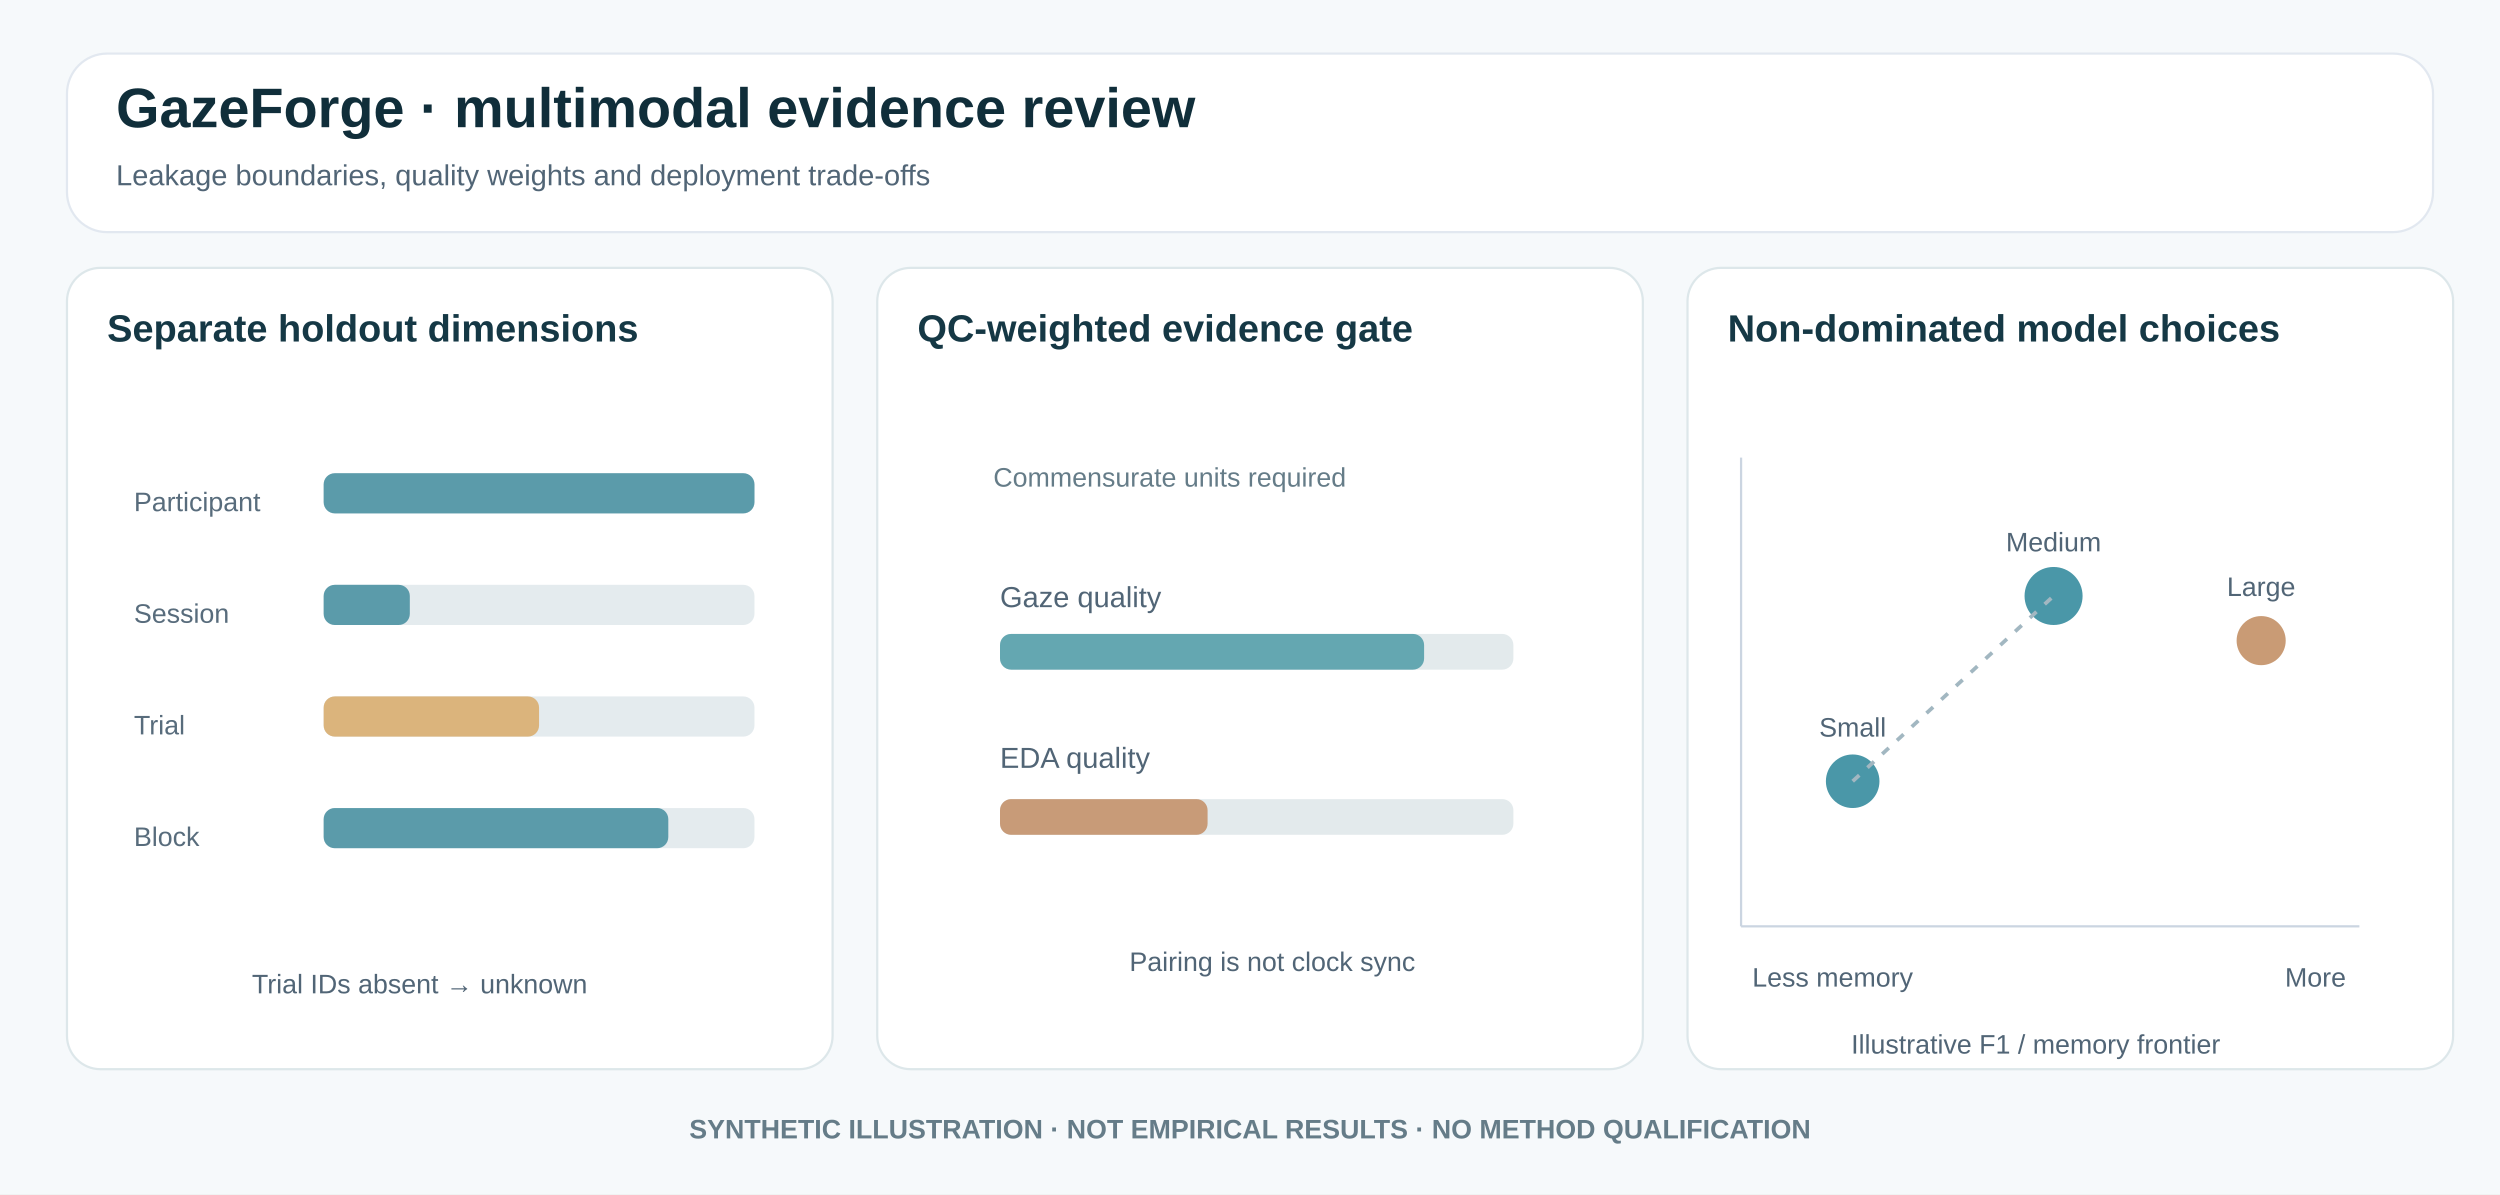
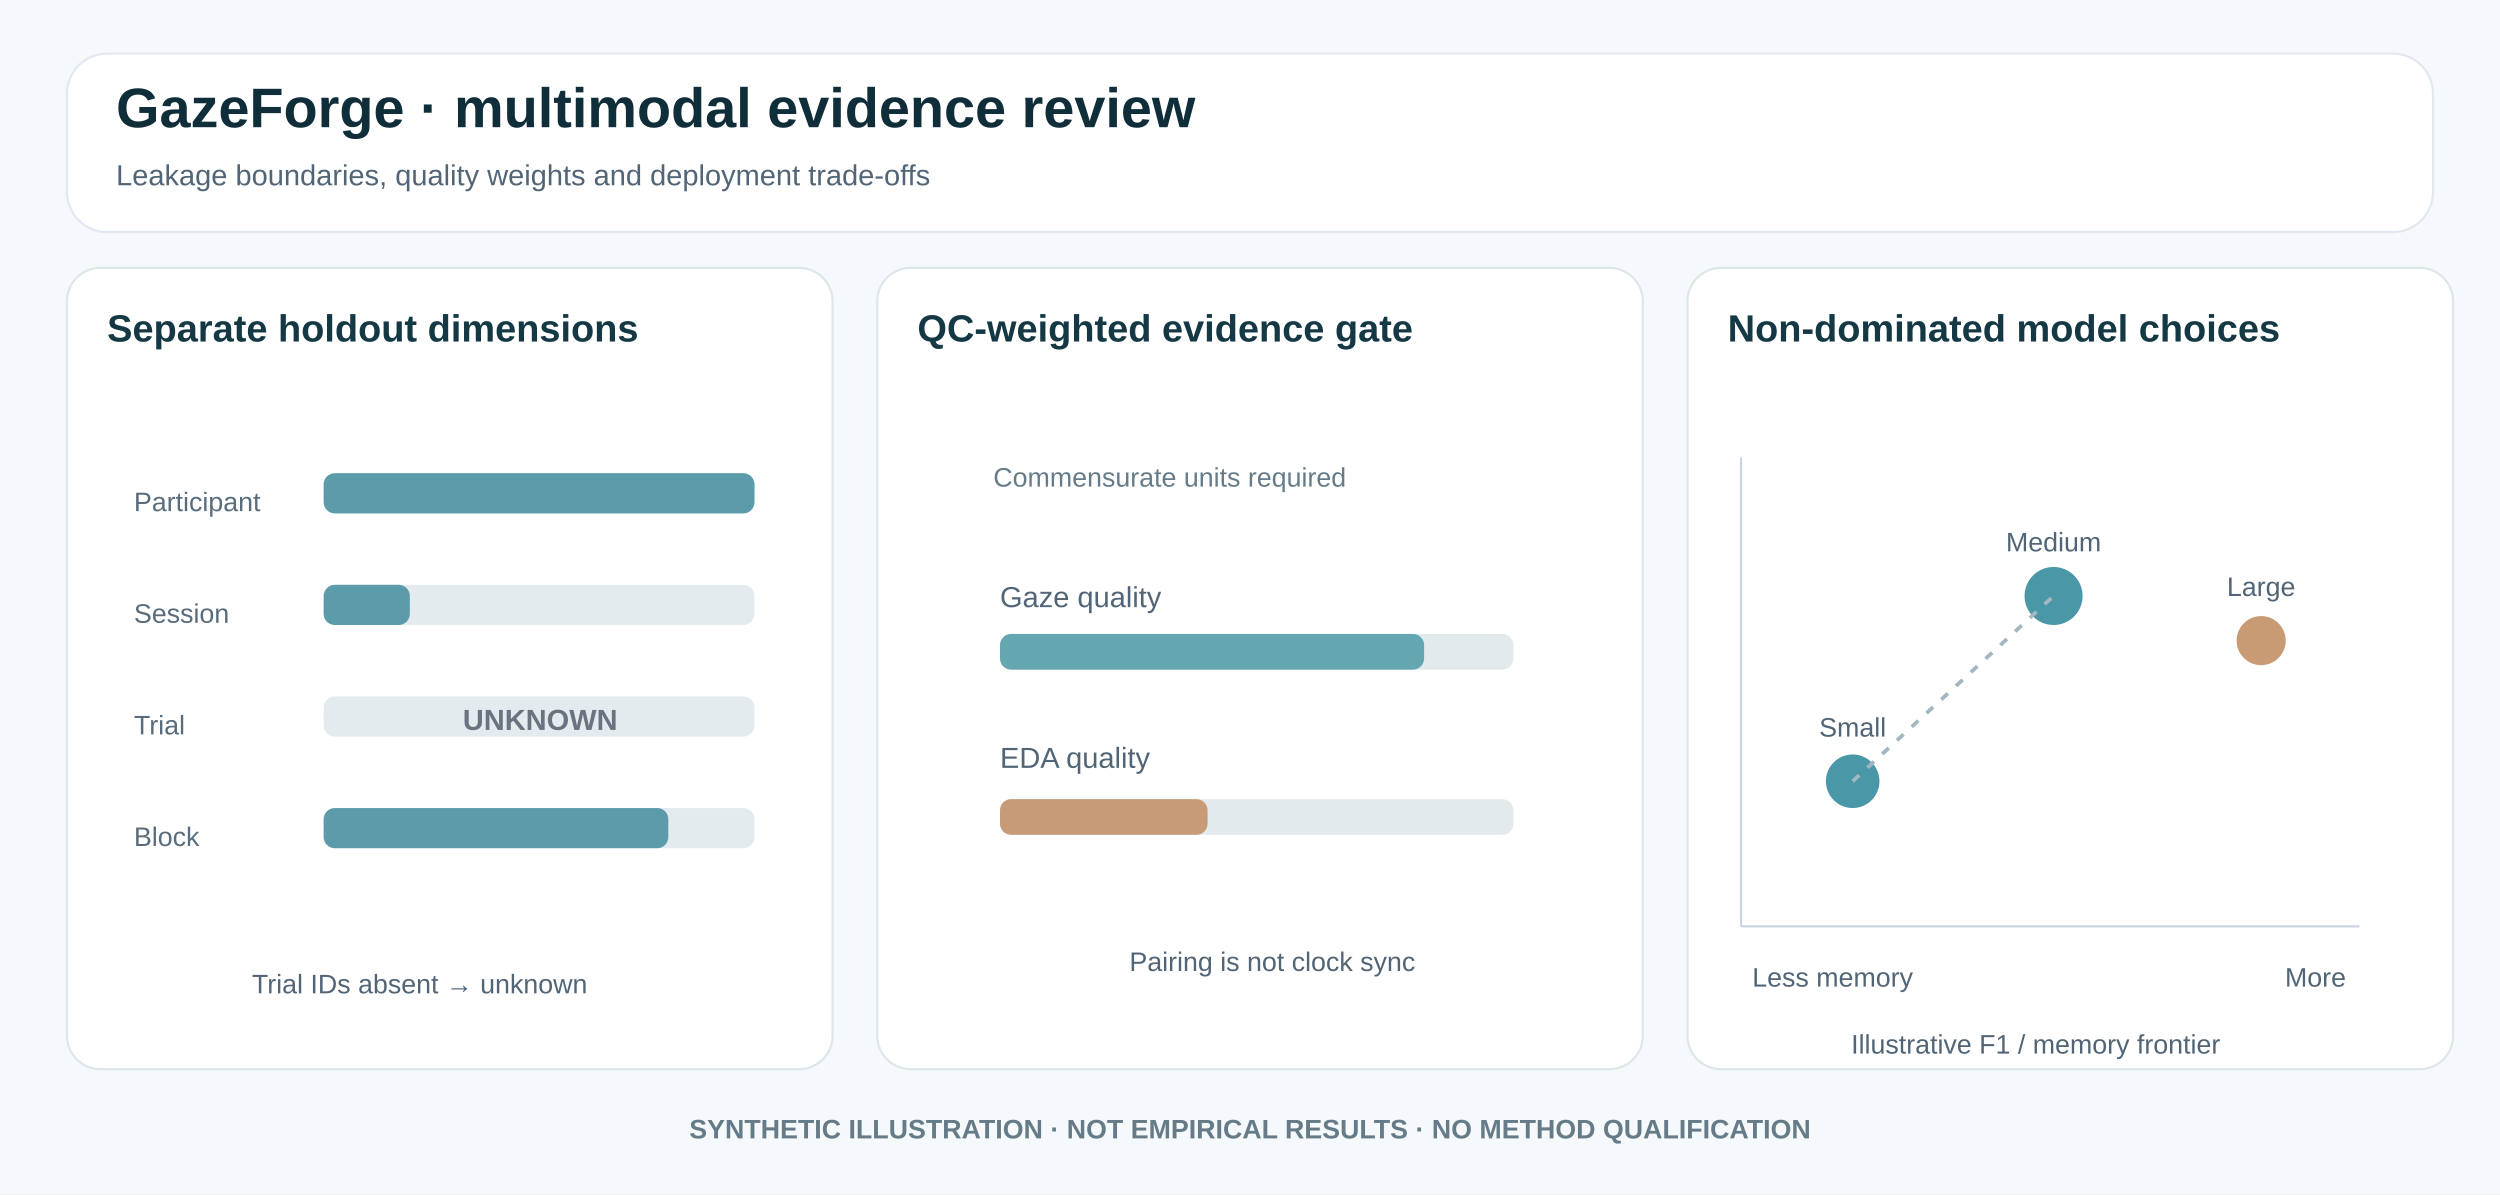
<svg xmlns="http://www.w3.org/2000/svg" viewBox="0 0 1120 535" role="img" aria-label="GazeForge · multimodal evidence review">
  <rect x="0" y="0" width="1120" height="535" rx="0" fill="#F6F9FB" stroke="none" />
  <rect x="30" y="24" width="1060" height="80" rx="18" fill="#FFFFFF" stroke="#E2E8F0" />
  <text x="52" y="57" font-size="25" fill="#102E3A" font-weight="700" text-anchor="start" font-family="Arial, sans-serif">GazeForge · multimodal evidence review</text>
  <text x="52" y="83" font-size="13" fill="#516576" font-weight="400" text-anchor="start" font-family="Arial, sans-serif">Leakage boundaries, quality weights and deployment trade-offs</text>
  <rect x="30" y="120" width="343" height="359" rx="15" fill="#FFFFFF" stroke="#DDE7EA" />
  <text x="48" y="153" font-size="17" fill="#153845" font-weight="700" text-anchor="start" font-family="Arial, sans-serif">Separate holdout dimensions</text>
  <rect x="393" y="120" width="343" height="359" rx="15" fill="#FFFFFF" stroke="#DDE7EA" />
  <text x="411" y="153" font-size="17" fill="#153845" font-weight="700" text-anchor="start" font-family="Arial, sans-serif">QC-weighted evidence gate</text>
  <rect x="756" y="120" width="343" height="359" rx="15" fill="#FFFFFF" stroke="#DDE7EA" />
  <text x="774" y="153" font-size="17" fill="#153845" font-weight="700" text-anchor="start" font-family="Arial, sans-serif">Non-dominated model choices</text>
  <text x="560" y="510" font-size="12" fill="#657C88" font-weight="600" text-anchor="middle" font-family="Arial, sans-serif">SYNTHETIC ILLUSTRATION · NOT EMPIRICAL RESULTS · NO METHOD QUALIFICATION</text>
  <text x="60" y="229" font-size="12" fill="#586C7C" font-weight="400" text-anchor="start" font-family="Arial, sans-serif">Participant</text>
  <rect x="145" y="212" width="193" height="18" rx="5" fill="#E4EBEE" stroke="none" />
  <rect x="145" y="212" width="193" height="18" rx="5" fill="#5B9BAA" stroke="none" />
  <text x="60" y="279" font-size="12" fill="#586C7C" font-weight="400" text-anchor="start" font-family="Arial, sans-serif">Session</text>
  <rect x="145" y="262" width="193" height="18" rx="5" fill="#E4EBEE" stroke="none" />
  <rect x="145" y="262" width="38.6" height="18" rx="5" fill="#5B9BAA" stroke="none" />
  <text x="60" y="329" font-size="12" fill="#586C7C" font-weight="400" text-anchor="start" font-family="Arial, sans-serif">Trial</text>
  <rect x="145" y="312" width="193" height="18" rx="5" fill="#E4EBEE" stroke="none" />
-   <rect x="145" y="312" width="96.5" height="18" rx="5" fill="#DBB47C" stroke="none" />
+   <text x="242" y="327" font-size="13" fill="#6B7280" font-weight="700" text-anchor="middle" font-family="Arial, sans-serif">UNKNOWN</text>
  <text x="60" y="379" font-size="12" fill="#586C7C" font-weight="400" text-anchor="start" font-family="Arial, sans-serif">Block</text>
  <rect x="145" y="362" width="193" height="18" rx="5" fill="#E4EBEE" stroke="none" />
  <rect x="145" y="362" width="154.4" height="18" rx="5" fill="#5B9BAA" stroke="none" />
  <text x="188" y="445" font-size="12" fill="#516576" font-weight="400" text-anchor="middle" font-family="Arial, sans-serif">Trial IDs absent → unknown</text>
  <text x="445" y="218" font-size="12" fill="#657C88" font-weight="400" text-anchor="start" font-family="Arial, sans-serif">Commensurate units required</text>
  <text x="448" y="272" font-size="13" fill="#516576" font-weight="400" text-anchor="start" font-family="Arial, sans-serif">Gaze quality</text>
  <rect x="448" y="284" width="230" height="16" rx="5" fill="#E3EAEC" stroke="none" />
  <rect x="448" y="284" width="190" height="16" rx="5" fill="#64A7B1" stroke="none" />
  <text x="448" y="344" font-size="13" fill="#516576" font-weight="400" text-anchor="start" font-family="Arial, sans-serif">EDA quality</text>
  <rect x="448" y="358" width="230" height="16" rx="5" fill="#E3EAEC" stroke="none" />
  <rect x="448" y="358" width="93" height="16" rx="5" fill="#C89B78" stroke="none" />
  <text x="570" y="435" font-size="12" fill="#516576" font-weight="400" text-anchor="middle" font-family="Arial, sans-serif">Pairing is not clock sync</text>
  <line x1="780" y1="415" x2="1057" y2="415" stroke="#CBD5E1" stroke-width="1" />
  <line x1="780" y1="205" x2="780" y2="415" stroke="#CBD5E1" stroke-width="1" />
  <circle cx="830" cy="350" r="12" fill="#4A97A8" opacity="1" />
  <text x="830" y="330" font-size="12" fill="#516576" font-weight="400" text-anchor="middle" font-family="Arial, sans-serif">Small</text>
  <circle cx="920" cy="267" r="13" fill="#4A97A8" opacity="1" />
  <text x="920" y="247" font-size="12" fill="#516576" font-weight="400" text-anchor="middle" font-family="Arial, sans-serif">Medium</text>
  <circle cx="1013" cy="287" r="11" fill="#C99B75" opacity="1" />
  <text x="1013" y="267" font-size="12" fill="#516576" font-weight="400" text-anchor="middle" font-family="Arial, sans-serif">Large</text>
  <line x1="830" y1="350" x2="920" y2="267" stroke="#A2B7C1" stroke-width="1.7" stroke-dasharray="4 5" />
  <text x="785" y="442" font-size="12" fill="#516576" font-weight="400" text-anchor="start" font-family="Arial, sans-serif">Less memory</text>
  <text x="1051" y="442" font-size="12" fill="#516576" font-weight="400" text-anchor="end" font-family="Arial, sans-serif">More</text>
  <text x="912" y="472" font-size="12" fill="#516576" font-weight="400" text-anchor="middle" font-family="Arial, sans-serif">Illustrative F1 / memory frontier</text>
</svg>
